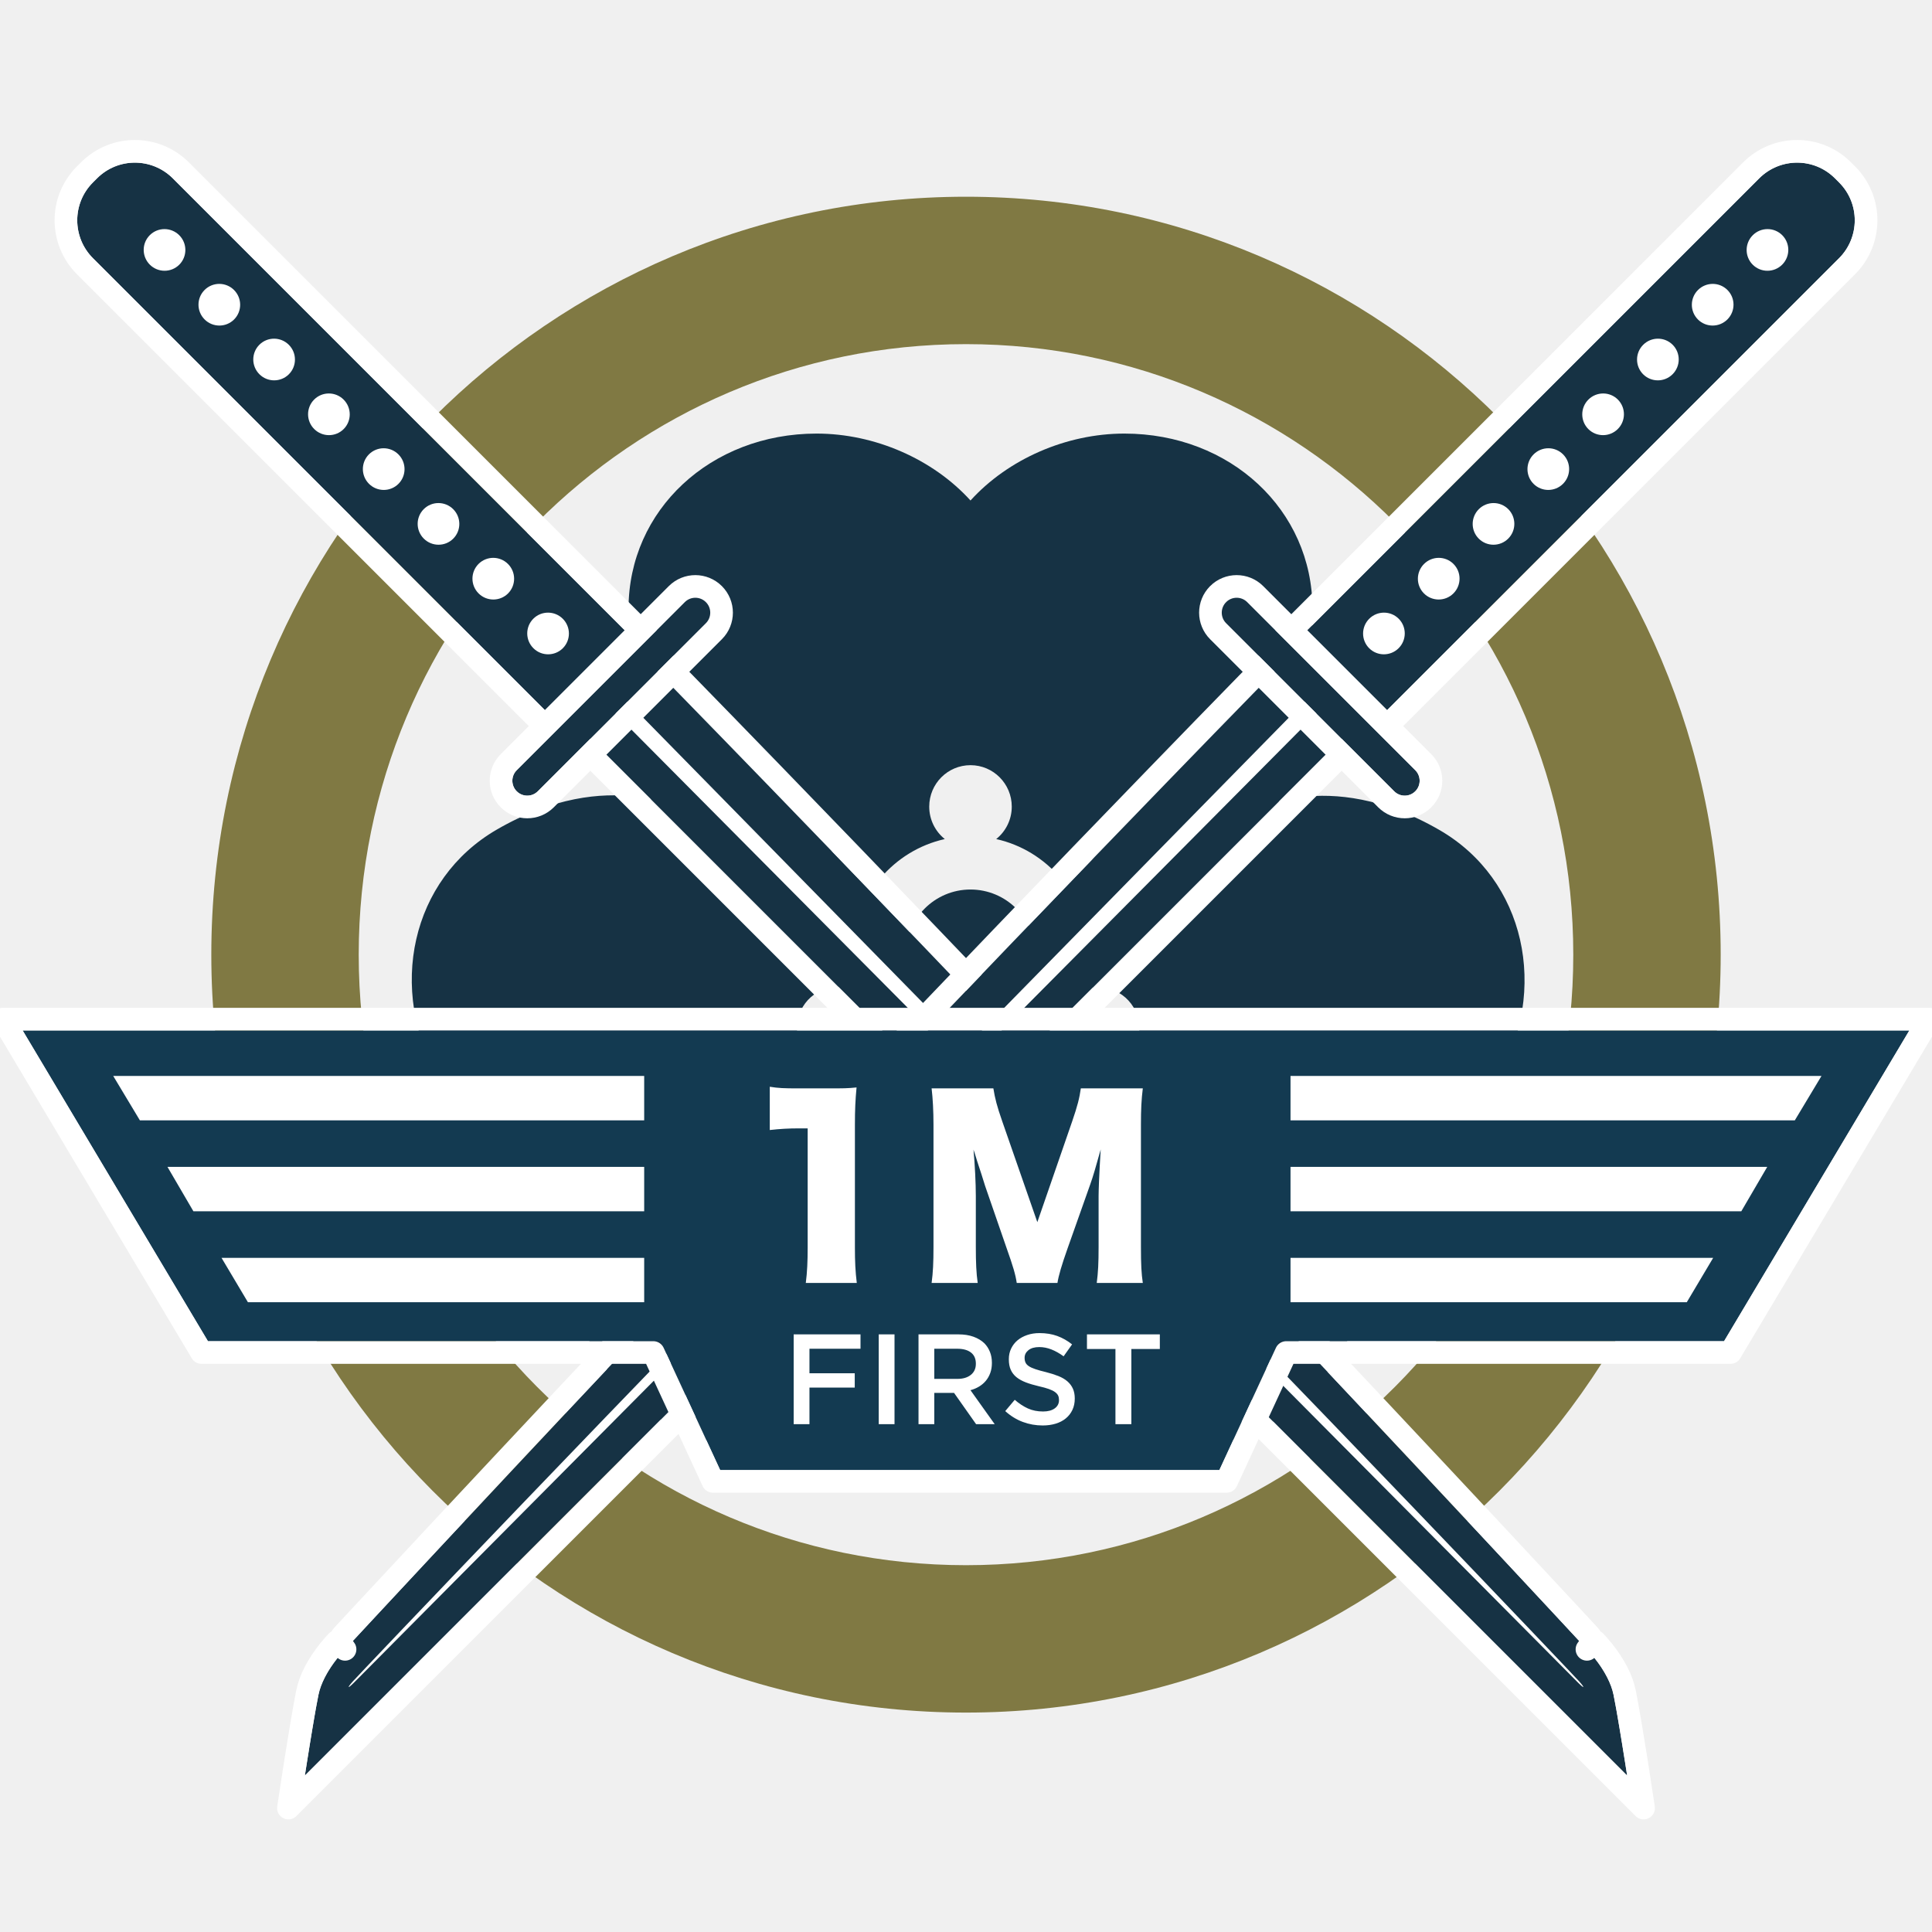
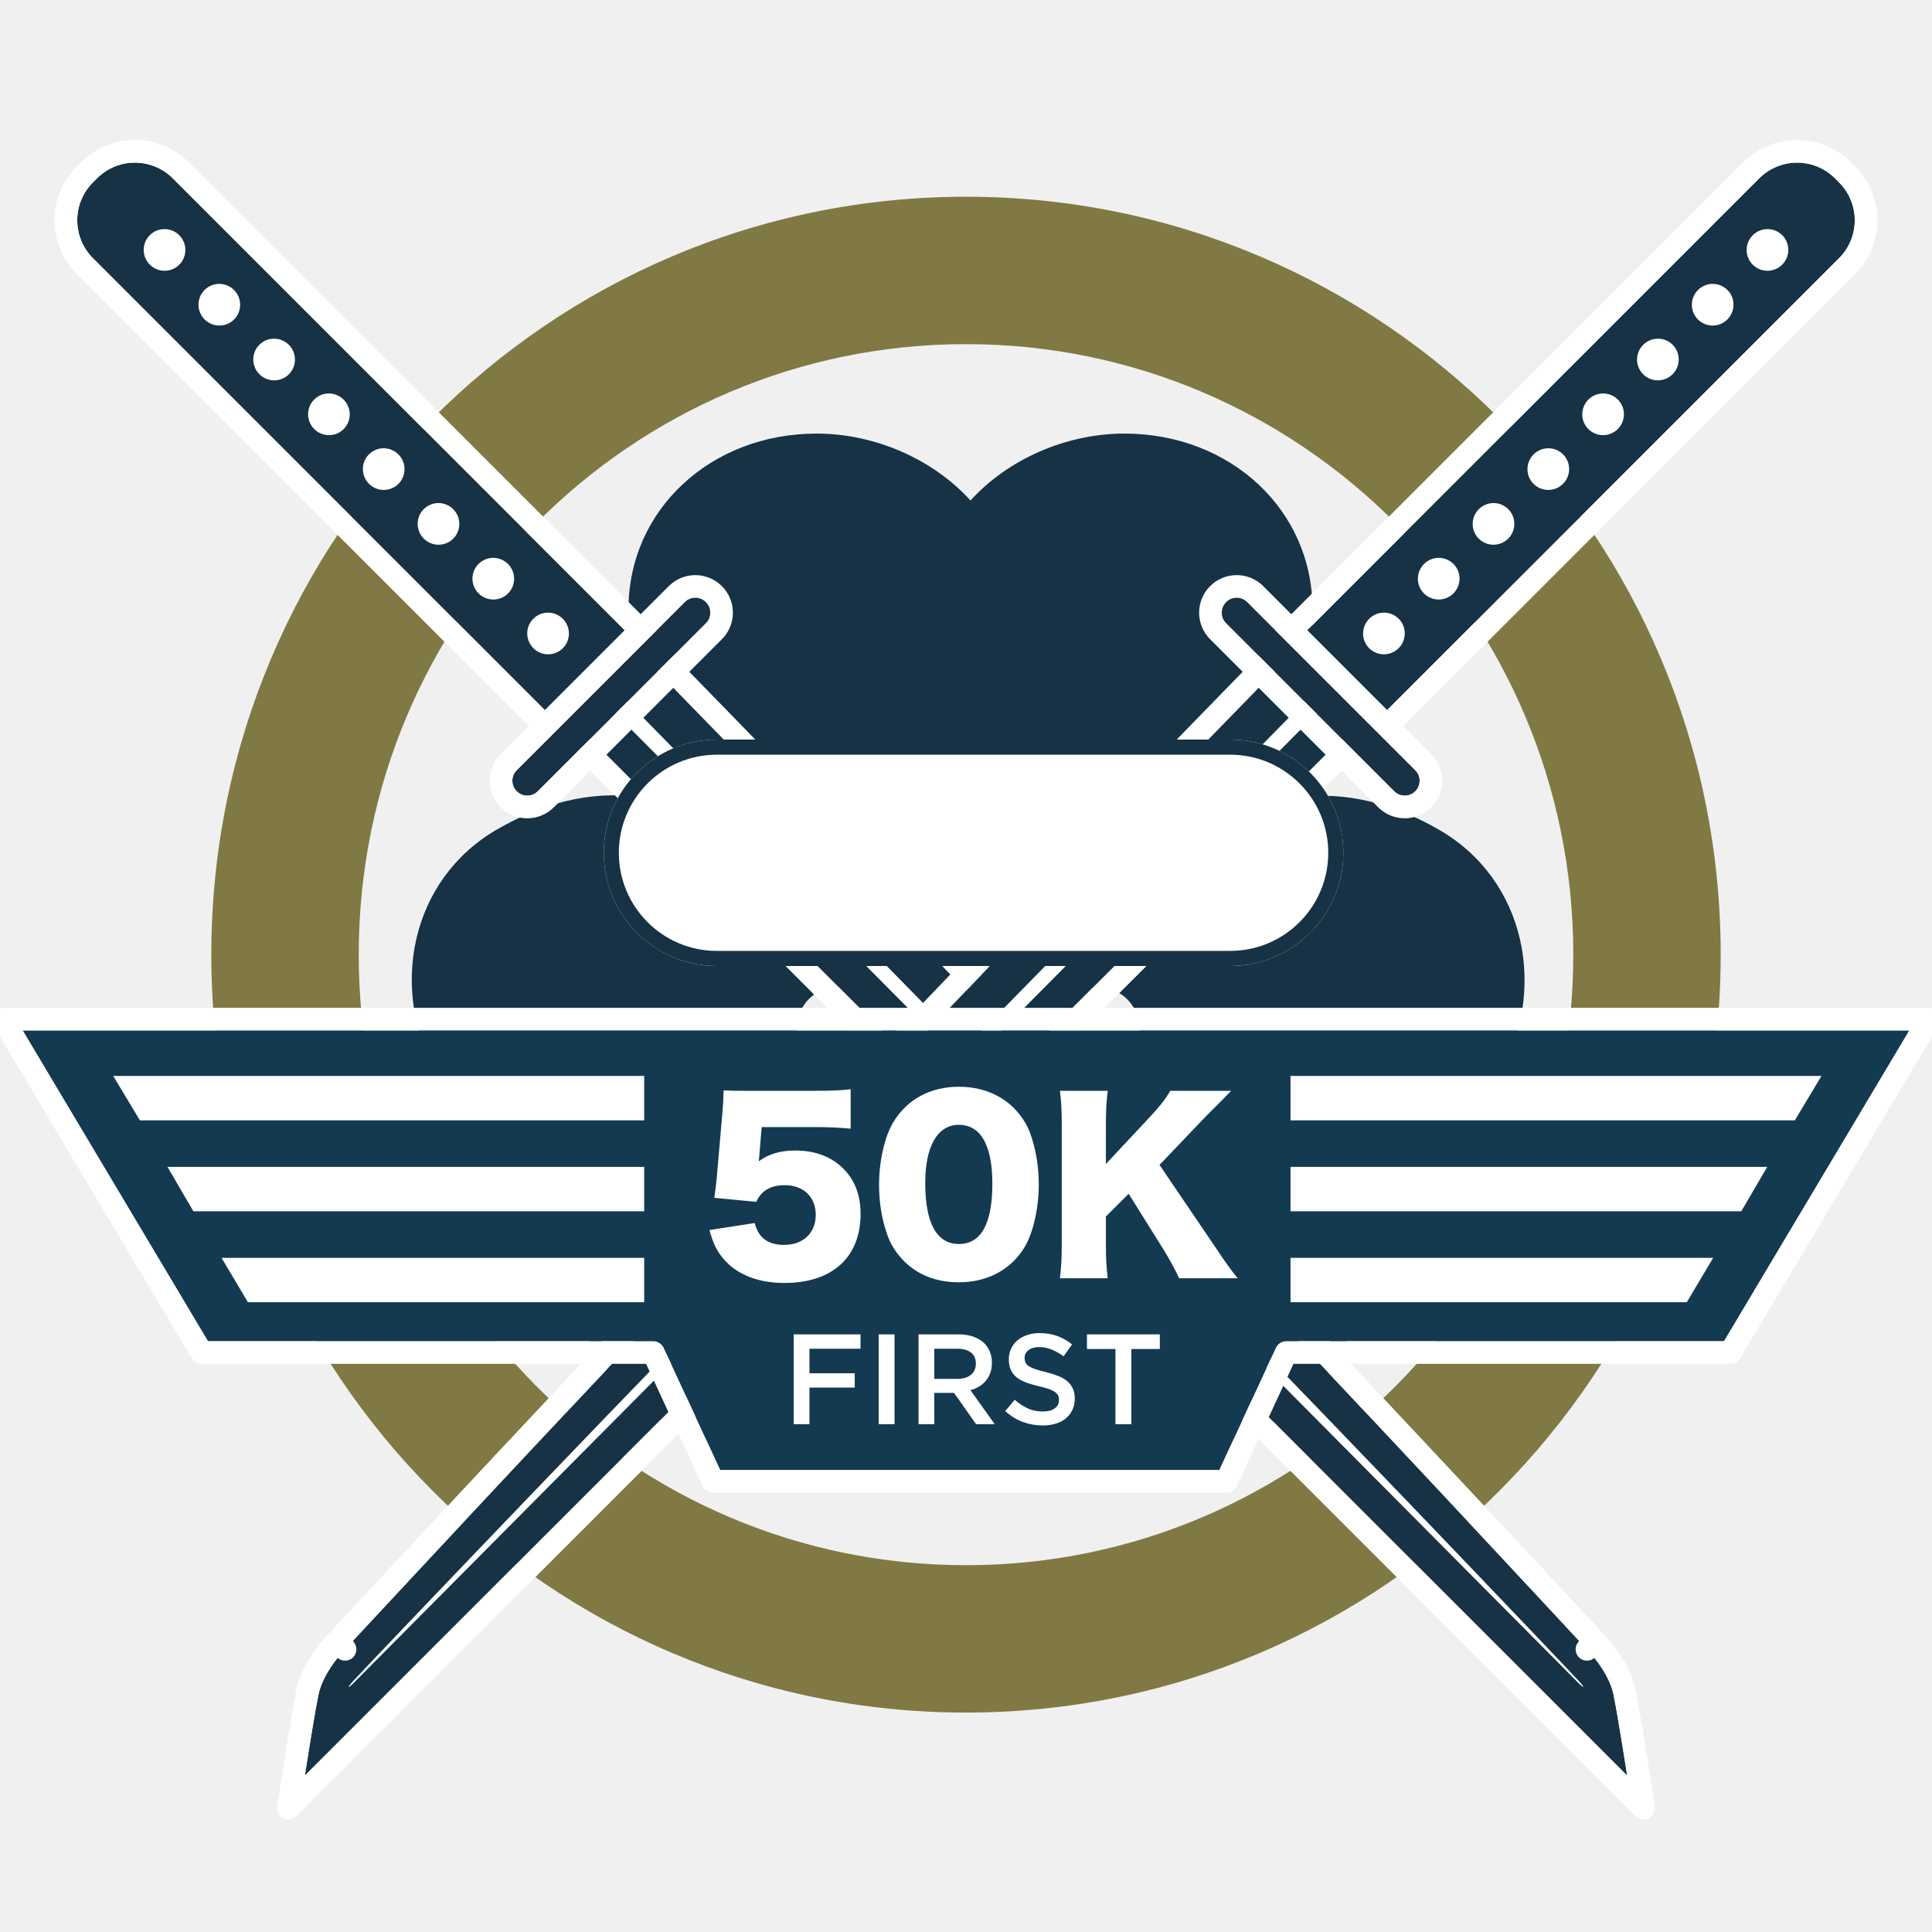
<svg xmlns="http://www.w3.org/2000/svg" xmlns:xlink="http://www.w3.org/1999/xlink" width="128" height="128" viewBox="0 0 128 128">
  <defs>
    <path id="a" d="M5.12,3.553 C5.12,1.591 6.707,0 8.664,0 L9.059,0 C11.016,0 12.603,1.59 12.603,3.553 L12.603,47.784 L5.12,47.784 L5.12,3.553 Z" />
    <path id="b" d="M0,0 L6.302,0 C6.302,0 6.165,16.61 5.504,42.956 C4.843,69.302 4.032,90.533 4.032,90.533 C4.032,90.533 4.032,92.57 3.151,93.904 C2.27,95.239 0,98.332 0,98.332 L0,0 Z" />
    <rect id="c" width="17.723" height="1.975" y="47.389" rx=".987" />
    <path id="d" d="M5.12,3.553 C5.12,1.591 6.707,0 8.664,0 L9.059,0 C11.016,0 12.603,1.59 12.603,3.553 L12.603,47.784 L5.12,47.784 L5.12,3.553 Z" />
    <path id="e" d="M0,0 L6.302,0 C6.302,0 6.165,16.61 5.504,42.956 C4.843,69.302 4.032,90.533 4.032,90.533 C4.032,90.533 4.032,92.57 3.151,93.904 C2.27,95.239 0,98.332 0,98.332 L0,0 Z" />
    <rect id="f" width="17.723" height="1.975" y="47.389" rx=".987" />
    <path id="g" d="M84.736,83.858 L114.223,83.858 L126.5,63.27 L1.5,63.27 L13.777,83.858 L43.764,83.858 L47.713,92.395 L80.787,92.395 L84.736,83.858 Z" />
+     <rect id="h" width="49" height="15" rx="7.5" />
  </defs>
  <g fill="none" fill-rule="evenodd">
    <rect width="128" height="128" />
    <g transform="translate(0 5)">
      <g fill-rule="nonzero" transform="translate(14 8.034)">
        <path fill="#807943" d="M50,90.664 C72.211,90.664 90.234,72.563 90.234,50.215 C90.234,27.866 72.211,9.766 50,9.766 C27.789,9.766 9.766,27.866 9.766,50.215 C9.766,72.563 27.789,90.664 50,90.664 Z M50,100.429 C22.386,100.429 0,77.947 0,50.215 C0,22.482 22.386,0 50,0 C77.614,0 100,22.482 100,50.215 C100,77.947 77.614,100.429 50,100.429 Z" />
        <path fill="#163244" d="M48.572,57.869 L48.588,71.63 C48.588,71.63 48.9,77.089 41.559,81.346 C35.916,84.617 28.829,82.421 25.317,76.312 C23.392,72.962 22.922,68.768 24.042,65.229 C20.43,64.433 17.048,61.928 15.122,58.578 C11.61,52.469 13.26,45.207 18.903,41.935 C26.439,37.566 31.559,40.83 31.559,40.83 L42.9,47.686 C42.631,48.48 42.485,49.33 42.485,50.215 C42.485,51.084 42.626,51.92 42.886,52.701 C42.07,52.235 41.037,52.204 40.165,52.709 C38.857,53.468 38.409,55.147 39.164,56.461 C39.919,57.774 41.591,58.224 42.899,57.466 C43.741,56.978 44.227,56.108 44.265,55.2 C45.348,56.52 46.853,57.479 48.572,57.869 Z M57.651,47.558 L68.728,40.86 C68.728,40.86 73.849,37.597 81.385,41.966 C87.027,45.238 88.677,52.5 85.165,58.609 C83.239,61.958 79.858,64.464 76.245,65.26 C77.365,68.799 76.896,72.993 74.97,76.343 C71.458,82.452 64.371,84.648 58.729,81.376 C51.387,77.12 51.699,71.661 51.699,71.661 L51.715,57.932 C53.417,57.619 54.926,56.751 56.051,55.523 C56.17,56.322 56.637,57.061 57.388,57.497 C58.696,58.255 60.368,57.805 61.123,56.491 C61.878,55.178 61.43,53.498 60.122,52.74 C59.372,52.305 58.503,52.268 57.755,52.563 C57.986,51.821 58.11,51.033 58.11,50.215 C58.11,49.282 57.948,48.387 57.651,47.558 Z M44.332,45.149 L33.016,38.862 C33.016,38.862 27.642,36.04 27.642,27.301 C27.642,20.758 33.079,15.692 40.103,15.692 C43.954,15.692 47.806,17.381 50.298,20.125 C52.79,17.381 56.642,15.692 60.493,15.692 C67.517,15.692 72.954,20.758 72.954,27.301 C72.954,35.814 68.091,38.273 68.091,38.273 L56.243,45.124 C55.162,43.852 53.684,42.931 52.001,42.556 C52.63,42.052 53.032,41.277 53.032,40.407 C53.032,38.89 51.808,37.661 50.298,37.661 C48.788,37.661 47.564,38.89 47.564,40.407 C47.564,41.277 47.966,42.052 48.595,42.556 C46.901,42.934 45.415,43.864 44.332,45.149 Z M50.298,54.53 C47.925,54.53 46.001,52.598 46.001,50.215 C46.001,47.831 47.925,45.899 50.298,45.899 C52.671,45.899 54.595,47.831 54.595,50.215 C54.595,52.598 52.671,54.53 50.298,54.53 Z" />
      </g>
      <g transform="rotate(-45 15.968 6.576)">
        <use fill="#163244" xlink:href="#a" />
        <path stroke="#FFFFFF" stroke-width="1.5" d="M4.37,3.553 C4.37,1.177 6.292,-0.75 8.664,-0.75 L9.059,-0.75 C11.431,-0.75 13.353,1.176 13.353,3.553 L13.353,48.534 L4.37,48.534 L4.37,3.553 Z" />
        <path fill="#FFFFFF" d="M8.862,7.898 C8.1,7.898 7.483,7.279 7.483,6.516 C7.483,5.753 8.1,5.134 8.862,5.134 C9.623,5.134 10.24,5.753 10.24,6.516 C10.24,7.279 9.623,7.898 8.862,7.898 Z M8.862,13.032 C8.1,13.032 7.483,12.413 7.483,11.65 C7.483,10.886 8.1,10.268 8.862,10.268 C9.623,10.268 10.24,10.886 10.24,11.65 C10.24,12.413 9.623,13.032 8.862,13.032 Z M8.862,18.166 C8.1,18.166 7.483,17.547 7.483,16.784 C7.483,16.02 8.1,15.401 8.862,15.401 C9.623,15.401 10.24,16.02 10.24,16.784 C10.24,17.547 9.623,18.166 8.862,18.166 Z M8.862,23.3 C8.1,23.3 7.483,22.681 7.483,21.917 C7.483,21.154 8.1,20.535 8.862,20.535 C9.623,20.535 10.24,21.154 10.24,21.917 C10.24,22.681 9.623,23.3 8.862,23.3 Z M8.862,28.433 C8.1,28.433 7.483,27.815 7.483,27.051 C7.483,26.288 8.1,25.669 8.862,25.669 C9.623,25.669 10.24,26.288 10.24,27.051 C10.24,27.815 9.623,28.433 8.862,28.433 Z M8.862,33.567 C8.1,33.567 7.483,32.948 7.483,32.185 C7.483,31.422 8.1,30.803 8.862,30.803 C9.623,30.803 10.24,31.422 10.24,32.185 C10.24,32.948 9.623,33.567 8.862,33.567 Z M8.862,38.701 C8.1,38.701 7.483,38.082 7.483,37.319 C7.483,36.555 8.1,35.937 8.862,35.937 C9.623,35.937 10.24,36.555 10.24,37.319 C10.24,38.082 9.623,38.701 8.862,38.701 Z M8.862,43.835 C8.1,43.835 7.483,43.216 7.483,42.453 C7.483,41.689 8.1,41.07 8.862,41.07 C9.623,41.07 10.24,41.689 10.24,42.453 C10.24,43.216 9.623,43.835 8.862,43.835 Z" />
        <g transform="translate(5.908 48.179)">
          <g stroke-linecap="round" stroke-linejoin="round">
            <use fill="#163244" xlink:href="#b" />
            <path stroke="#FFFFFF" stroke-width="1.5" d="M-0.75,-0.75 L7.058,-0.75 L7.052,0.006 C7.05,0.136 7.048,0.393 7.044,0.773 C7.038,1.405 7.03,2.154 7.02,3.016 C6.991,5.478 6.952,8.351 6.9,11.61 C6.754,20.919 6.543,31.446 6.254,42.975 C6.154,46.95 6.048,50.947 5.935,54.948 C5.683,63.927 5.412,72.528 5.142,80.45 C5.047,83.223 4.959,85.713 4.88,87.882 C4.853,88.642 4.828,89.307 4.807,89.873 C4.794,90.212 4.786,90.444 4.032,90.533 L4.782,90.533 C4.782,90.699 4.769,90.972 4.732,91.317 C4.67,91.892 4.559,92.469 4.383,93.015 C4.228,93.498 4.029,93.936 3.777,94.318 C3.48,94.767 3.018,95.43 2.43,96.253 C2.394,96.304 2.394,96.304 2.357,96.355 C1.974,96.892 1.563,97.461 1.153,98.025 C0.906,98.364 0.714,98.626 0.605,98.776 L-0.75,100.622 L-0.75,-0.75 Z" />
          </g>
          <path fill="#FFFFFF" d="M2.363,0 L3.491,0 C3.491,0 3.345,15.817 3.097,40.576 C2.85,65.335 2.2,91.112 2.165,91.686 C2.13,92.26 2.055,92.292 2.055,91.67 C2.055,90.469 2.363,0 2.363,0 Z" />
        </g>
        <g>
          <use fill="#163244" xlink:href="#c" />
          <rect width="19.223" height="3.475" x="-.75" y="46.639" stroke="#FFFFFF" stroke-width="1.5" rx="1.737" />
        </g>
      </g>
      <g transform="scale(-1 1) rotate(-45 -48.032 161.086)">
        <use fill="#163244" xlink:href="#d" />
        <path stroke="#FFFFFF" stroke-width="1.5" d="M4.37,3.553 C4.37,1.177 6.292,-0.75 8.664,-0.75 L9.059,-0.75 C11.431,-0.75 13.353,1.176 13.353,3.553 L13.353,48.534 L4.37,48.534 L4.37,3.553 Z" />
        <path fill="#FFFFFF" d="M8.862,7.898 C8.1,7.898 7.483,7.279 7.483,6.516 C7.483,5.753 8.1,5.134 8.862,5.134 C9.623,5.134 10.24,5.753 10.24,6.516 C10.24,7.279 9.623,7.898 8.862,7.898 Z M8.862,13.032 C8.1,13.032 7.483,12.413 7.483,11.65 C7.483,10.886 8.1,10.268 8.862,10.268 C9.623,10.268 10.24,10.886 10.24,11.65 C10.24,12.413 9.623,13.032 8.862,13.032 Z M8.862,18.166 C8.1,18.166 7.483,17.547 7.483,16.784 C7.483,16.02 8.1,15.401 8.862,15.401 C9.623,15.401 10.24,16.02 10.24,16.784 C10.24,17.547 9.623,18.166 8.862,18.166 Z M8.862,23.3 C8.1,23.3 7.483,22.681 7.483,21.917 C7.483,21.154 8.1,20.535 8.862,20.535 C9.623,20.535 10.24,21.154 10.24,21.917 C10.24,22.681 9.623,23.3 8.862,23.3 Z M8.862,28.433 C8.1,28.433 7.483,27.815 7.483,27.051 C7.483,26.288 8.1,25.669 8.862,25.669 C9.623,25.669 10.24,26.288 10.24,27.051 C10.24,27.815 9.623,28.433 8.862,28.433 Z M8.862,33.567 C8.1,33.567 7.483,32.948 7.483,32.185 C7.483,31.422 8.1,30.803 8.862,30.803 C9.623,30.803 10.24,31.422 10.24,32.185 C10.24,32.948 9.623,33.567 8.862,33.567 Z M8.862,38.701 C8.1,38.701 7.483,38.082 7.483,37.319 C7.483,36.555 8.1,35.937 8.862,35.937 C9.623,35.937 10.24,36.555 10.24,37.319 C10.24,38.082 9.623,38.701 8.862,38.701 Z M8.862,43.835 C8.1,43.835 7.483,43.216 7.483,42.453 C7.483,41.689 8.1,41.07 8.862,41.07 C9.623,41.07 10.24,41.689 10.24,42.453 C10.24,43.216 9.623,43.835 8.862,43.835 Z" />
        <g transform="translate(5.908 48.179)">
          <g stroke-linecap="round" stroke-linejoin="round">
            <use fill="#163244" xlink:href="#e" />
            <path stroke="#FFFFFF" stroke-width="1.5" d="M-0.75,-0.75 L7.058,-0.75 L7.052,0.006 C7.05,0.136 7.048,0.393 7.044,0.773 C7.038,1.405 7.03,2.154 7.02,3.016 C6.991,5.478 6.952,8.351 6.9,11.61 C6.754,20.919 6.543,31.446 6.254,42.975 C6.154,46.95 6.048,50.947 5.935,54.948 C5.683,63.927 5.412,72.528 5.142,80.45 C5.047,83.223 4.959,85.713 4.88,87.882 C4.853,88.642 4.828,89.307 4.807,89.873 C4.794,90.212 4.786,90.444 4.032,90.533 L4.782,90.533 C4.782,90.699 4.769,90.972 4.732,91.317 C4.67,91.892 4.559,92.469 4.383,93.015 C4.228,93.498 4.029,93.936 3.777,94.318 C3.48,94.767 3.018,95.43 2.43,96.253 C2.394,96.304 2.394,96.304 2.357,96.355 C1.974,96.892 1.563,97.461 1.153,98.025 C0.906,98.364 0.714,98.626 0.605,98.776 L-0.75,100.622 L-0.75,-0.75 Z" />
          </g>
          <path fill="#FFFFFF" d="M2.363,0 L3.491,0 C3.491,0 3.345,15.817 3.097,40.576 C2.85,65.335 2.2,91.112 2.165,91.686 C2.13,92.26 2.055,92.292 2.055,91.67 C2.055,90.469 2.363,0 2.363,0 Z" />
        </g>
        <g>
          <use fill="#163244" xlink:href="#f" />
          <rect width="19.223" height="3.475" x="-.75" y="46.639" stroke="#FFFFFF" stroke-width="1.5" rx="1.737" />
        </g>
      </g>
      <g stroke-linecap="round" stroke-linejoin="round">
        <use fill="#133A51" xlink:href="#g" />
        <path stroke="#FFFFFF" stroke-width="1.5" d="M85.215,84.608 L81.266,93.145 L47.234,93.145 L43.285,84.608 L13.351,84.608 L0.18,62.52 L127.82,62.52 L114.649,84.608 L85.215,84.608 Z" />
      </g>
      <path fill="#FFFFFF" d="M42.679,66.283 L7.5,66.283 L9.268,69.226 L42.679,69.226 L42.679,66.283 Z M42.679,72.309 L11.095,72.309 L12.814,75.252 L42.679,75.252 L42.679,72.309 Z M42.679,78.335 L14.676,78.335 L16.426,81.277 L42.679,81.277 L42.679,78.335 Z" />
      <path fill="#FFFFFF" d="M120.679,66.283 L85.5,66.283 L87.268,69.226 L120.679,69.226 L120.679,66.283 Z M120.679,72.309 L89.095,72.309 L90.814,75.252 L120.679,75.252 L120.679,72.309 Z M120.679,78.335 L92.676,78.335 L94.426,81.277 L120.679,81.277 L120.679,78.335 Z" transform="matrix(-1 0 0 1 206.179 0)" />
      <g fill="#FFFFFF" transform="translate(52.5 82.356)">
        <path d="M0.083,1.05 L4.511,1.05 L4.511,2.002 L1.129,2.002 L1.129,3.626 L4.129,3.626 L4.129,4.577 L1.129,4.577 L1.129,7 L0.083,7 L0.083,1.05 Z M5.718,1.05 L6.764,1.05 L6.764,7 L5.718,7 L5.718,1.05 Z M10.929,3.999 C11.303,3.999 11.6,3.91 11.822,3.732 C12.043,3.553 12.153,3.311 12.153,3.005 L12.153,2.988 C12.153,2.665 12.045,2.42 11.83,2.253 C11.615,2.086 11.312,2.002 10.921,2.002 L9.399,2.002 L9.399,3.999 L10.929,3.999 Z M8.354,1.05 L11.005,1.05 C11.38,1.05 11.711,1.102 12,1.207 C12.289,1.312 12.53,1.458 12.723,1.645 C12.881,1.809 13.003,1.999 13.088,2.215 C13.173,2.43 13.216,2.668 13.216,2.929 L13.216,2.946 C13.216,3.189 13.18,3.409 13.109,3.604 C13.038,3.8 12.941,3.973 12.816,4.123 C12.691,4.273 12.543,4.4 12.37,4.505 C12.197,4.61 12.006,4.691 11.796,4.747 L13.402,7 L12.17,7 L10.708,4.926 L9.399,4.926 L9.399,7 L8.354,7 L8.354,1.05 Z M16.581,7.085 C16.122,7.085 15.683,7.007 15.264,6.851 C14.845,6.695 14.457,6.456 14.1,6.133 L14.729,5.385 C15.018,5.634 15.309,5.826 15.604,5.959 C15.899,6.092 16.233,6.159 16.607,6.159 C16.93,6.159 17.186,6.091 17.376,5.955 C17.566,5.818 17.661,5.637 17.661,5.41 L17.661,5.394 C17.661,5.286 17.643,5.191 17.606,5.109 C17.569,5.027 17.501,4.949 17.402,4.875 C17.303,4.801 17.167,4.733 16.994,4.671 C16.821,4.609 16.596,4.546 16.318,4.484 C16.001,4.41 15.719,4.327 15.472,4.233 C15.226,4.14 15.019,4.026 14.852,3.893 C14.685,3.76 14.557,3.597 14.469,3.405 C14.381,3.212 14.338,2.98 14.338,2.708 L14.338,2.691 C14.338,2.435 14.388,2.202 14.491,1.989 C14.593,1.777 14.733,1.595 14.911,1.445 C15.09,1.295 15.304,1.178 15.553,1.093 C15.802,1.007 16.074,0.965 16.369,0.965 C16.805,0.965 17.198,1.029 17.546,1.156 C17.895,1.284 18.222,1.469 18.528,1.713 L17.967,2.503 C17.695,2.305 17.426,2.154 17.16,2.049 C16.893,1.944 16.624,1.891 16.352,1.891 C16.046,1.891 15.808,1.959 15.638,2.095 C15.468,2.232 15.383,2.399 15.383,2.597 L15.383,2.614 C15.383,2.727 15.403,2.828 15.443,2.916 C15.482,3.004 15.554,3.083 15.659,3.154 C15.764,3.225 15.909,3.291 16.093,3.353 C16.277,3.416 16.511,3.481 16.794,3.549 C17.106,3.628 17.382,3.716 17.623,3.812 C17.864,3.909 18.063,4.026 18.222,4.165 C18.381,4.304 18.501,4.466 18.583,4.65 C18.665,4.834 18.706,5.048 18.706,5.292 L18.706,5.309 C18.706,5.586 18.654,5.835 18.549,6.056 C18.444,6.278 18.299,6.464 18.111,6.617 C17.924,6.771 17.701,6.887 17.44,6.966 C17.179,7.045 16.893,7.085 16.581,7.085 Z M21.401,2.019 L19.514,2.019 L19.514,1.05 L24.342,1.05 L24.342,2.019 L22.455,2.019 L22.455,7 L21.401,7 L21.401,2.019 Z" />
      </g>
    </g>
-     <path fill="#FFFFFF" d="M51,74.867 C51.682,74.789 52.286,74.758 52.89,74.758 L53.51,74.758 L53.51,82.66 C53.51,83.559 53.479,84.287 53.386,85 L56.764,85 C56.671,84.241 56.64,83.59 56.64,82.66 L56.64,74.541 C56.64,73.518 56.671,72.868 56.749,72.046 C56.129,72.108 55.927,72.108 54.827,72.108 L52.859,72.108 C51.961,72.108 51.558,72.093 51,72 L51,74.867 Z M70.058,85 C70.136,84.504 70.337,83.822 70.725,82.722 L72.228,78.477 C72.429,77.919 72.584,77.361 72.925,76.153 C72.909,76.385 72.909,76.385 72.863,77.206 C72.832,77.687 72.785,78.849 72.785,79.221 L72.785,82.598 C72.785,83.698 72.754,84.287 72.662,85 L75.714,85 C75.621,84.38 75.59,83.776 75.59,82.598 L75.59,74.526 C75.59,73.487 75.621,72.852 75.714,72.108 L71.608,72.108 C71.515,72.759 71.391,73.255 71.035,74.293 L68.726,80.971 L66.402,74.293 C66.045,73.271 65.921,72.775 65.813,72.108 L61.722,72.108 C61.8,72.775 61.846,73.596 61.846,74.526 L61.846,82.598 C61.846,83.652 61.815,84.303 61.722,85 L64.775,85 C64.682,84.349 64.651,83.667 64.651,82.598 L64.651,79.236 C64.651,78.415 64.589,77.144 64.496,76.168 C64.573,76.385 64.573,76.385 64.744,76.943 C64.79,77.067 65.255,78.508 65.271,78.585 L66.696,82.707 C67.114,83.884 67.285,84.458 67.362,85 L70.058,85 Z" />
+     <g transform="translate(40 49)">
+       <use fill="#FFFFFF" xlink:href="#h" />
+       <rect width="48" height="14" x=".5" y=".5" stroke="#163244" rx="7" />
+     </g>
+     <path fill="#FFFFFF" d="M50.463,74.672 L53.925,74.672 C54.881,74.672 55.567,74.701 56.358,74.776 L56.358,72.164 C55.761,72.239 55.209,72.269 53.896,72.269 L49.433,72.269 C48.716,72.269 48.567,72.269 47.94,72.239 C47.925,72.806 47.91,73.164 47.881,73.478 L47.478,78.134 C47.433,78.552 47.388,78.91 47.328,79.358 L50.104,79.627 C50.433,78.896 51.045,78.522 51.985,78.522 C53.239,78.522 54.045,79.299 54.045,80.493 C54.045,81.687 53.209,82.478 51.955,82.478 C50.881,82.478 50.254,82.015 50,81.03 L47,81.493 C47.224,82.269 47.403,82.701 47.746,83.164 C48.612,84.358 50.09,85 51.97,85 C55.134,85 57.015,83.299 57.015,80.433 C57.015,79.179 56.642,78.209 55.896,77.448 C55.104,76.642 54.015,76.224 52.687,76.224 C51.716,76.224 50.94,76.448 50.269,76.94 C50.299,76.687 50.313,76.537 50.313,76.463 L50.463,74.672 Z M63.522,84.955 C62.06,84.955 60.821,84.478 59.91,83.567 C59.418,83.075 59.045,82.507 58.821,81.91 C58.433,80.851 58.239,79.701 58.239,78.493 C58.239,76.925 58.612,75.299 59.179,74.358 C60.09,72.836 61.642,72 63.522,72 C64.97,72 66.239,72.493 67.149,73.388 C67.642,73.881 68.015,74.448 68.239,75.045 C68.627,76.104 68.821,77.254 68.821,78.478 C68.821,80.045 68.448,81.687 67.881,82.627 C66.985,84.119 65.418,84.955 63.522,84.955 Z M63.522,74.522 C62.119,74.522 61.299,75.94 61.299,78.373 C61.299,81.045 62.06,82.418 63.537,82.418 C65,82.418 65.746,81.075 65.746,78.418 C65.746,75.866 64.97,74.522 63.522,74.522 Z M76.821,77.179 L79.94,73.91 L80.985,72.866 C81.194,72.657 81.299,72.537 81.567,72.269 L77.537,72.269 C77.209,72.821 76.821,73.328 76.239,73.94 L73.269,77.119 L73.269,74.478 C73.269,73.537 73.299,73.045 73.388,72.269 L70.224,72.269 C70.313,72.985 70.343,73.567 70.343,74.478 L70.343,82.478 C70.343,83.373 70.313,83.925 70.224,84.687 L73.388,84.687 C73.299,83.896 73.269,83.403 73.269,82.478 L73.269,80.597 L74.776,79.09 L77.09,82.791 C77.478,83.418 77.91,84.209 78.119,84.687 L82,84.687 C81.493,84.06 81.299,83.791 80.418,82.478 L76.821,77.179 Z" />
  </g>
</svg>
